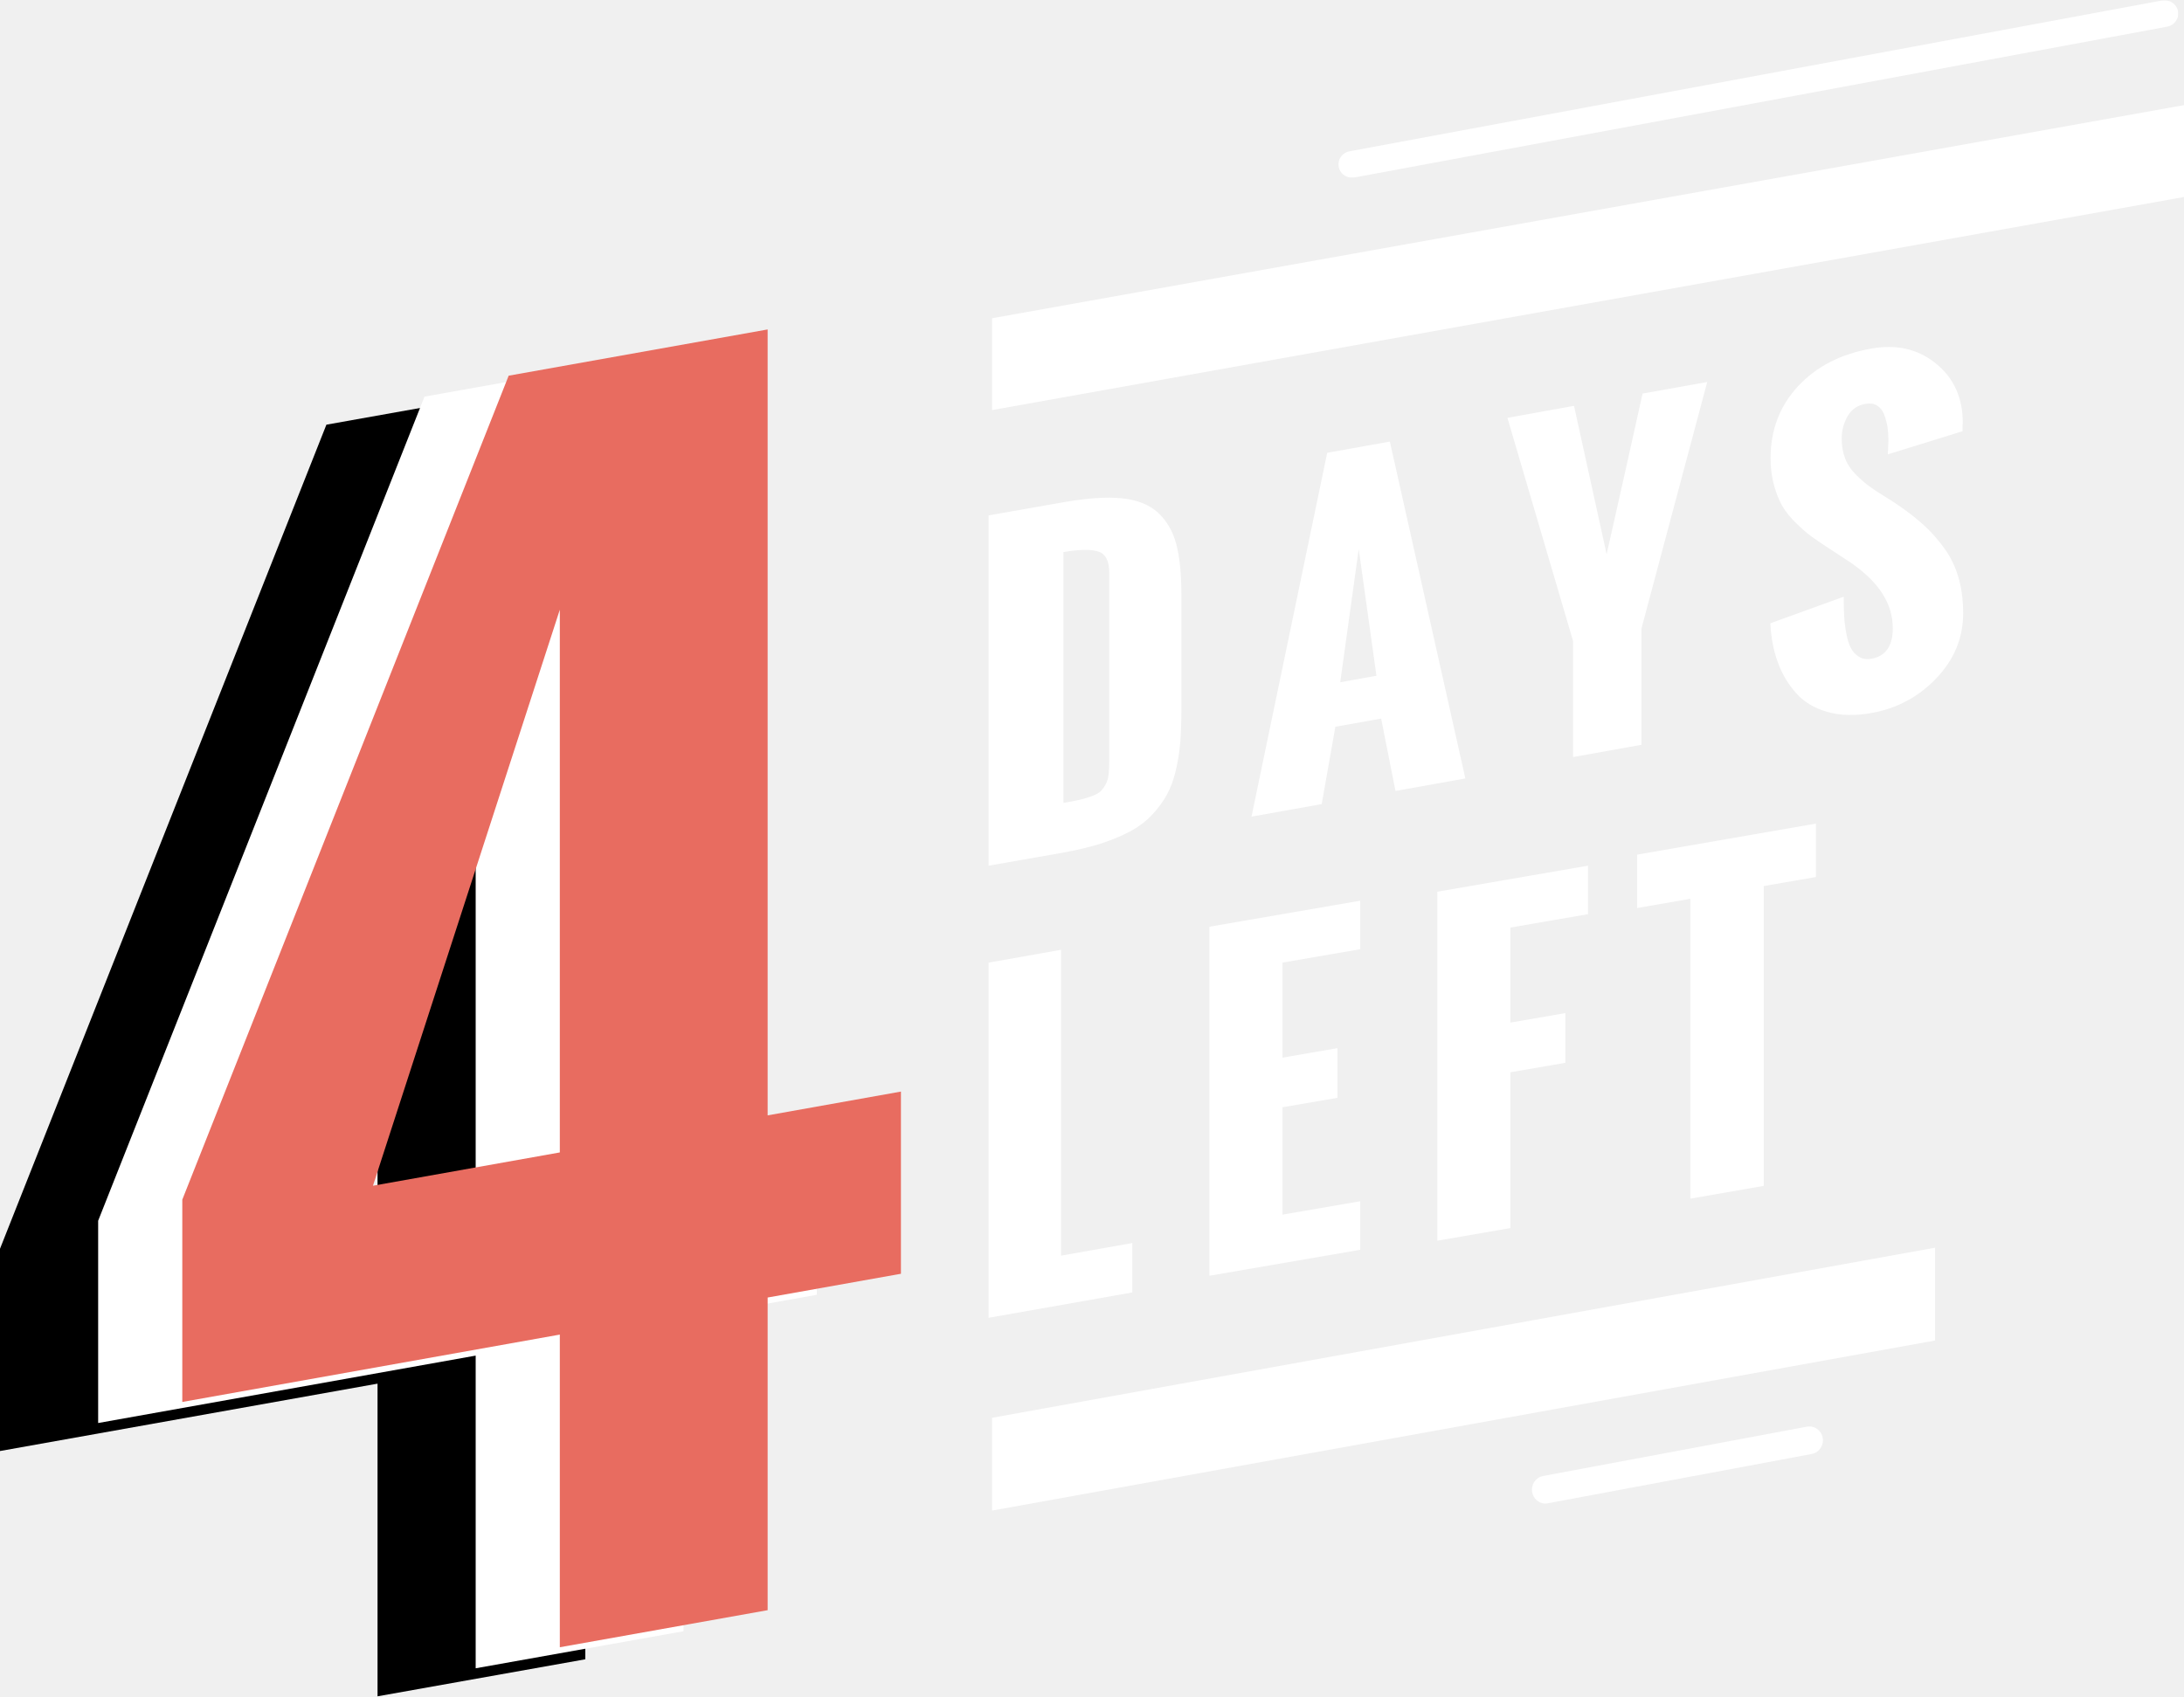
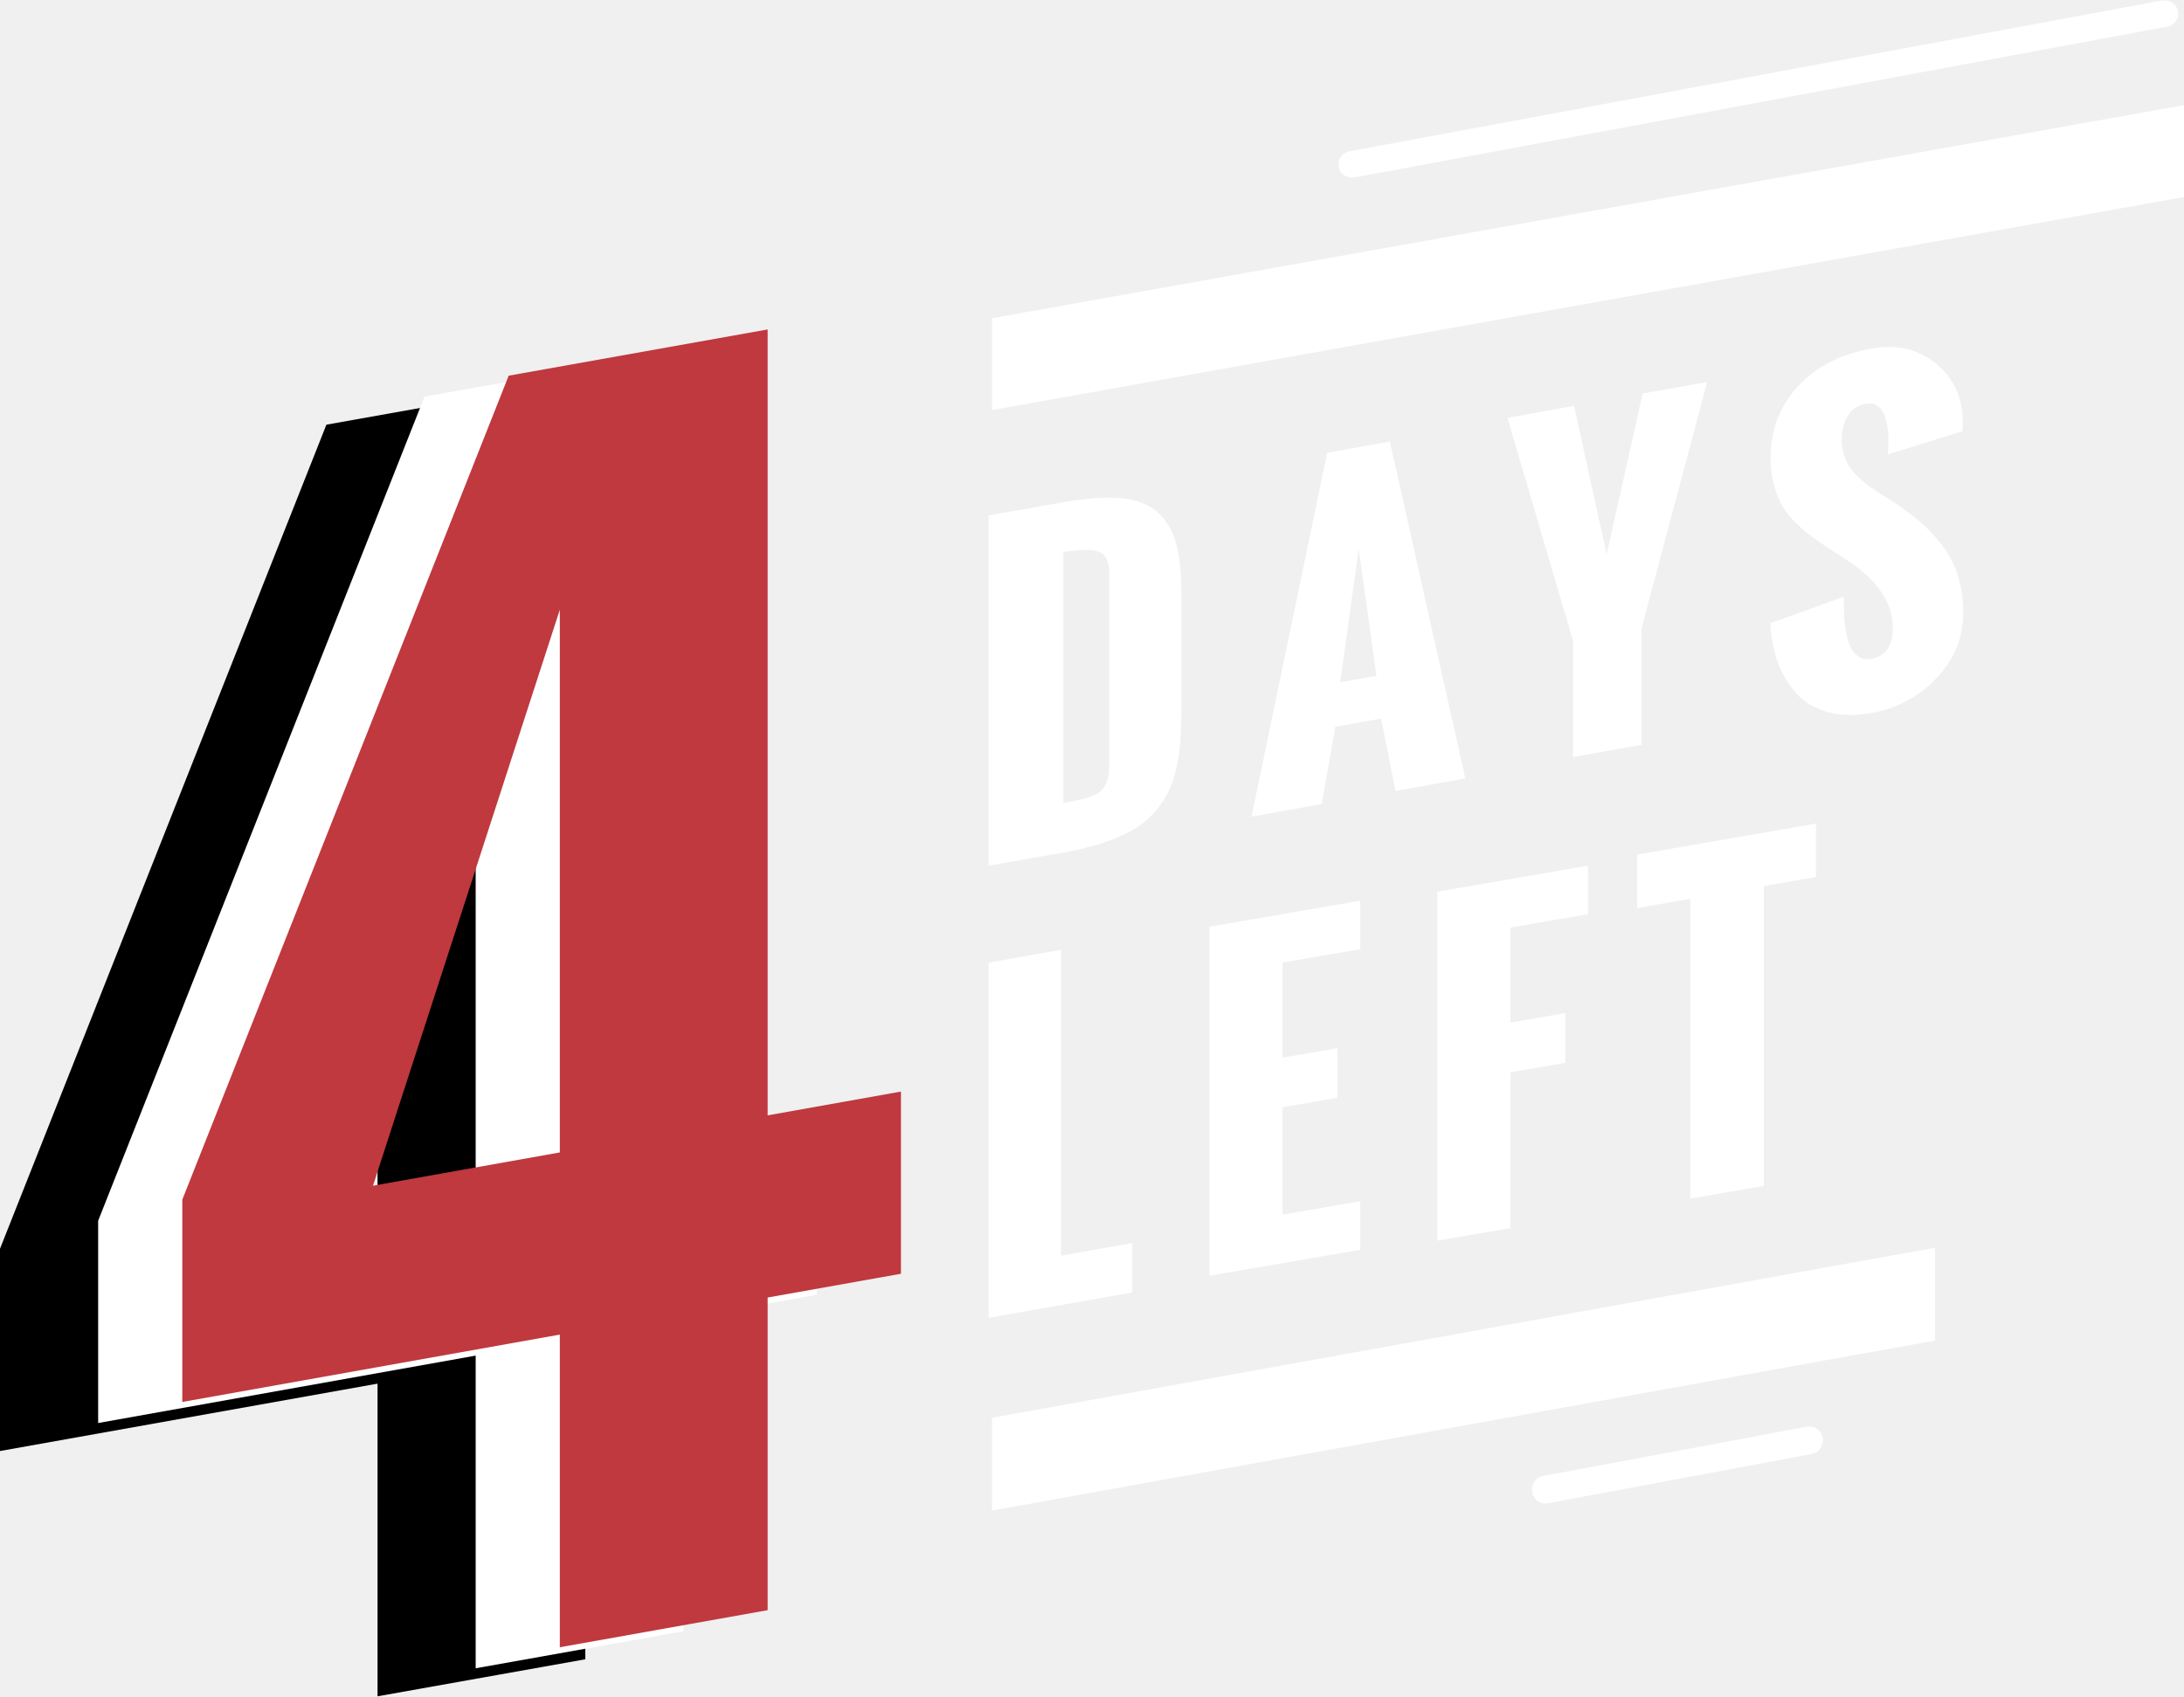
<svg xmlns="http://www.w3.org/2000/svg" xmlns:xlink="http://www.w3.org/1999/xlink" width="623px" height="484px" viewBox="0 0 623 484" version="1.1">
  <defs>
    <polygon id="path-1" points="0.8 0.082 240.366 0.082 240.366 50.694 0.8 50.694" />
  </defs>
  <g id="Page-2" stroke="none" stroke-width="1" fill="none" fill-rule="evenodd">
    <g id="Desktop-Copy-6" transform="translate(-198, -139)">
      <g id="Group" transform="translate(198, 139)">
        <g id="Group-33" transform="translate(282, 0)">
          <path d="M21.359,229.092 C23.314,228.755 24.874,228.458 25.997,228.193 C27.131,227.937 28.264,227.6 29.387,227.181 C30.521,226.752 31.353,226.323 31.883,225.853 C32.403,225.353 32.892,224.699 33.349,223.892 C33.797,223.075 34.098,222.135 34.223,221.082 C34.358,220.04 34.42,218.763 34.42,217.251 L34.42,163.434 C34.42,160.135 33.433,158.132 31.436,157.428 C29.429,156.682 26.07,156.723 21.359,157.519 L21.359,229.092 Z M0,247 L0,147.058 L21.255,143.319 C28.046,142.124 33.62,141.736 38.008,142.175 C42.407,142.625 45.839,143.994 48.355,146.302 C50.861,148.632 52.598,151.645 53.555,155.313 C54.522,159.011 55,163.812 55,169.778 L55,202.53 C55,206.096 54.886,209.212 54.667,211.888 C54.438,214.595 54.022,217.251 53.388,219.897 C52.775,222.553 51.912,224.842 50.84,226.783 C49.769,228.744 48.386,230.614 46.691,232.432 C44.996,234.24 42.948,235.803 40.566,237.121 C38.164,238.408 35.367,239.594 32.133,240.656 C28.919,241.678 25.207,242.577 21.027,243.312 L0,247 Z" id="Fill-8" fill="#FFFFFF" />
          <path d="M100.309,194.667 L110.64,192.807 L105.587,156.63 L100.309,194.667 Z M75,233 L96.592,129.198 L114.469,126 L136,222.109 L116.072,225.675 L111.978,205.027 L98.92,207.356 L95.03,229.424 L75,233 Z" id="Fill-10" fill="#FFFFFF" />
          <path d="M166.725,216 L166.725,182.899 L148,119.225 L167,115.796 L176.301,158.14 C177.453,153.124 179.174,145.458 181.456,135.213 C183.749,124.947 185.45,117.311 186.55,112.296 L205,109 L186.224,179.409 L186.224,212.51 L166.725,216 Z" id="Fill-12" fill="#FFFFFF" />
          <path d="M223,177.842 L243.934,170.257 C243.934,172.278 243.976,174.054 244.049,175.616 C244.122,177.158 244.31,178.812 244.643,180.578 C244.956,182.344 245.394,183.763 245.947,184.855 C246.489,185.927 247.261,186.774 248.263,187.377 C249.274,188 250.453,188.194 251.819,187.959 C255.887,187.244 257.932,184.345 257.932,179.24 C257.932,172.227 253.916,165.979 245.853,160.487 L239.449,156.281 C237.415,154.964 235.798,153.851 234.578,152.953 C233.357,152.075 231.939,150.819 230.291,149.206 C228.653,147.603 227.37,146.011 226.442,144.418 C225.514,142.826 224.721,140.835 224.064,138.497 C223.396,136.118 223.063,133.546 223.063,130.769 C223.063,122.673 225.691,115.813 230.948,110.157 C236.205,104.532 243.173,100.969 251.872,99.448 C259.079,98.172 265.233,99.622 270.292,103.777 C275.361,107.901 277.896,113.526 277.896,120.632 L277.833,121.367 L277.833,123.041 L256.513,129.636 C256.513,129.227 256.544,128.584 256.607,127.717 C256.659,126.839 256.68,126.124 256.68,125.562 C256.68,124.235 256.597,122.969 256.409,121.785 C256.221,120.591 255.898,119.427 255.47,118.284 C255.032,117.14 254.364,116.293 253.457,115.721 C252.55,115.149 251.454,115.007 250.161,115.221 C247.908,115.609 246.197,116.773 245.06,118.712 C243.934,120.662 243.36,122.806 243.36,125.175 C243.36,127.237 243.684,129.136 244.351,130.84 C245.008,132.535 246.02,134.036 247.366,135.383 C248.711,136.71 249.942,137.813 251.068,138.63 C252.205,139.477 253.718,140.488 255.616,141.652 C257.504,142.815 258.85,143.683 259.642,144.245 C262.542,146.246 264.993,148.195 267.006,150.043 C269.009,151.891 270.897,154.035 272.68,156.516 C274.464,158.986 275.799,161.732 276.675,164.815 C277.562,167.868 278,171.257 278,174.994 C278,181.997 275.455,188.173 270.354,193.523 C265.254,198.862 259.058,202.18 251.757,203.456 C247.032,204.283 242.828,204.17 239.167,203.098 C235.496,202.037 232.544,200.24 230.291,197.708 C228.048,195.176 226.306,192.246 225.107,188.898 C223.897,185.57 223.198,181.884 223,177.842" id="Fill-14" fill="#FFFFFF" />
          <polygon id="Fill-16" fill="#FFFFFF" points="0 376 0 274.667 20.678 271 20.678 358.267 41 354.673 41 368.76" />
          <polygon id="Fill-18" fill="#FFFFFF" points="63 364 63 264.42 106 257 106 270.832 83.847 274.648 83.847 301.772 99.532 299.065 99.532 313.223 83.847 315.93 83.847 346.565 106 342.749 106 356.591" />
          <polygon id="Fill-20" fill="#FFFFFF" points="128 354 128 254.43 171 247 171 260.832 148.852 264.648 148.852 291.772 164.531 289.065 164.531 303.243 148.852 305.94 148.852 350.397" />
          <polygon id="Fill-22" fill="#FFFFFF" points="200.188 342 200.188 256.445 185 259.082 185 243.848 236 235 236 250.234 221.119 252.809 221.119 338.354" />
          <polygon id="Fill-24" fill="#FFFFFF" points="341 56.203 1 117 1 90.807 341 30" />
          <polygon id="Fill-26" fill="#FFFFFF" points="270 382.477 1 431 1 404.533 270 356" />
          <g id="Group-30" transform="translate(99, 0)">
            <mask id="mask-2" fill="white">
              <use xlink:href="#path-1" />
            </mask>
            <g id="Clip-29" />
            <path d="M4.634,50.694 C2.823,50.694 1.217,49.419 0.867,47.593 C0.476,45.543 1.845,43.554 3.934,43.177 L235.822,0.122 C237.932,-0.173 239.888,1.112 240.299,3.172 C240.691,5.222 239.311,7.211 237.232,7.599 L5.334,50.643 C5.098,50.684 4.861,50.694 4.634,50.694" id="Fill-28" fill="#FFFFFF" mask="url(#mask-2)" />
          </g>
          <path d="M158.836,429 C157.011,429 155.393,427.651 155.063,425.738 C154.682,423.602 156.063,421.531 158.156,421.148 L233.474,407.059 C235.566,406.687 237.566,408.101 237.937,410.236 C238.318,412.404 236.927,414.454 234.845,414.847 L159.516,428.926 C159.289,428.968 159.052,429 158.836,429" id="Fill-31" fill="#FFFFFF" />
        </g>
        <g id="Group-5" transform="translate(0, 94)">
          <path d="M54.4,258.325 L107.695,248.822 L107.695,93.957 L54.4,258.325 Z M107.695,390 L107.695,300.789 L0,320.013 L0,262.301 L93.109,27.17 L166.967,14 L166.967,238.236 L205,231.457 L205,283.433 L166.967,290.222 L166.967,379.434 L107.695,390 Z" id="Fill-1" fill="#000000" />
          <path d="M121.094,19.17 L28,254.311 L28,312.022 L135.69,292.789 L135.69,382 L194.969,371.424 L194.969,282.222 L233,275.433 L233,223.447 L194.969,230.246 L194.969,6 L121.094,19.17 Z M135.69,85.947 L135.69,240.822 L82.387,250.325 L135.69,85.947 Z" id="Fill-3" fill="#FFFFFF" />
-           <path d="M218.975,0 L145.103,13.19 L52,248.294 L52,306.014 L159.691,286.791 L159.691,376 L218.975,365.424 L218.975,276.215 L257,269.436 L257,217.451 L218.975,224.24 L218.975,0 Z M159.691,79.965 L159.691,234.816 L106.392,244.318 L159.691,79.965 Z" id="Fill-4" fill="#E86C60" />
+           <path d="M218.975,0 L145.103,13.19 L52,248.294 L52,306.014 L159.691,286.791 L159.691,376 L218.975,365.424 L218.975,276.215 L257,269.436 L257,217.451 L218.975,224.24 L218.975,0 Z M159.691,79.965 L159.691,234.816 L106.392,244.318 L159.691,79.965 Z" id="Fill-4" fill="#BF393F" />
        </g>
      </g>
    </g>
  </g>
</svg>
